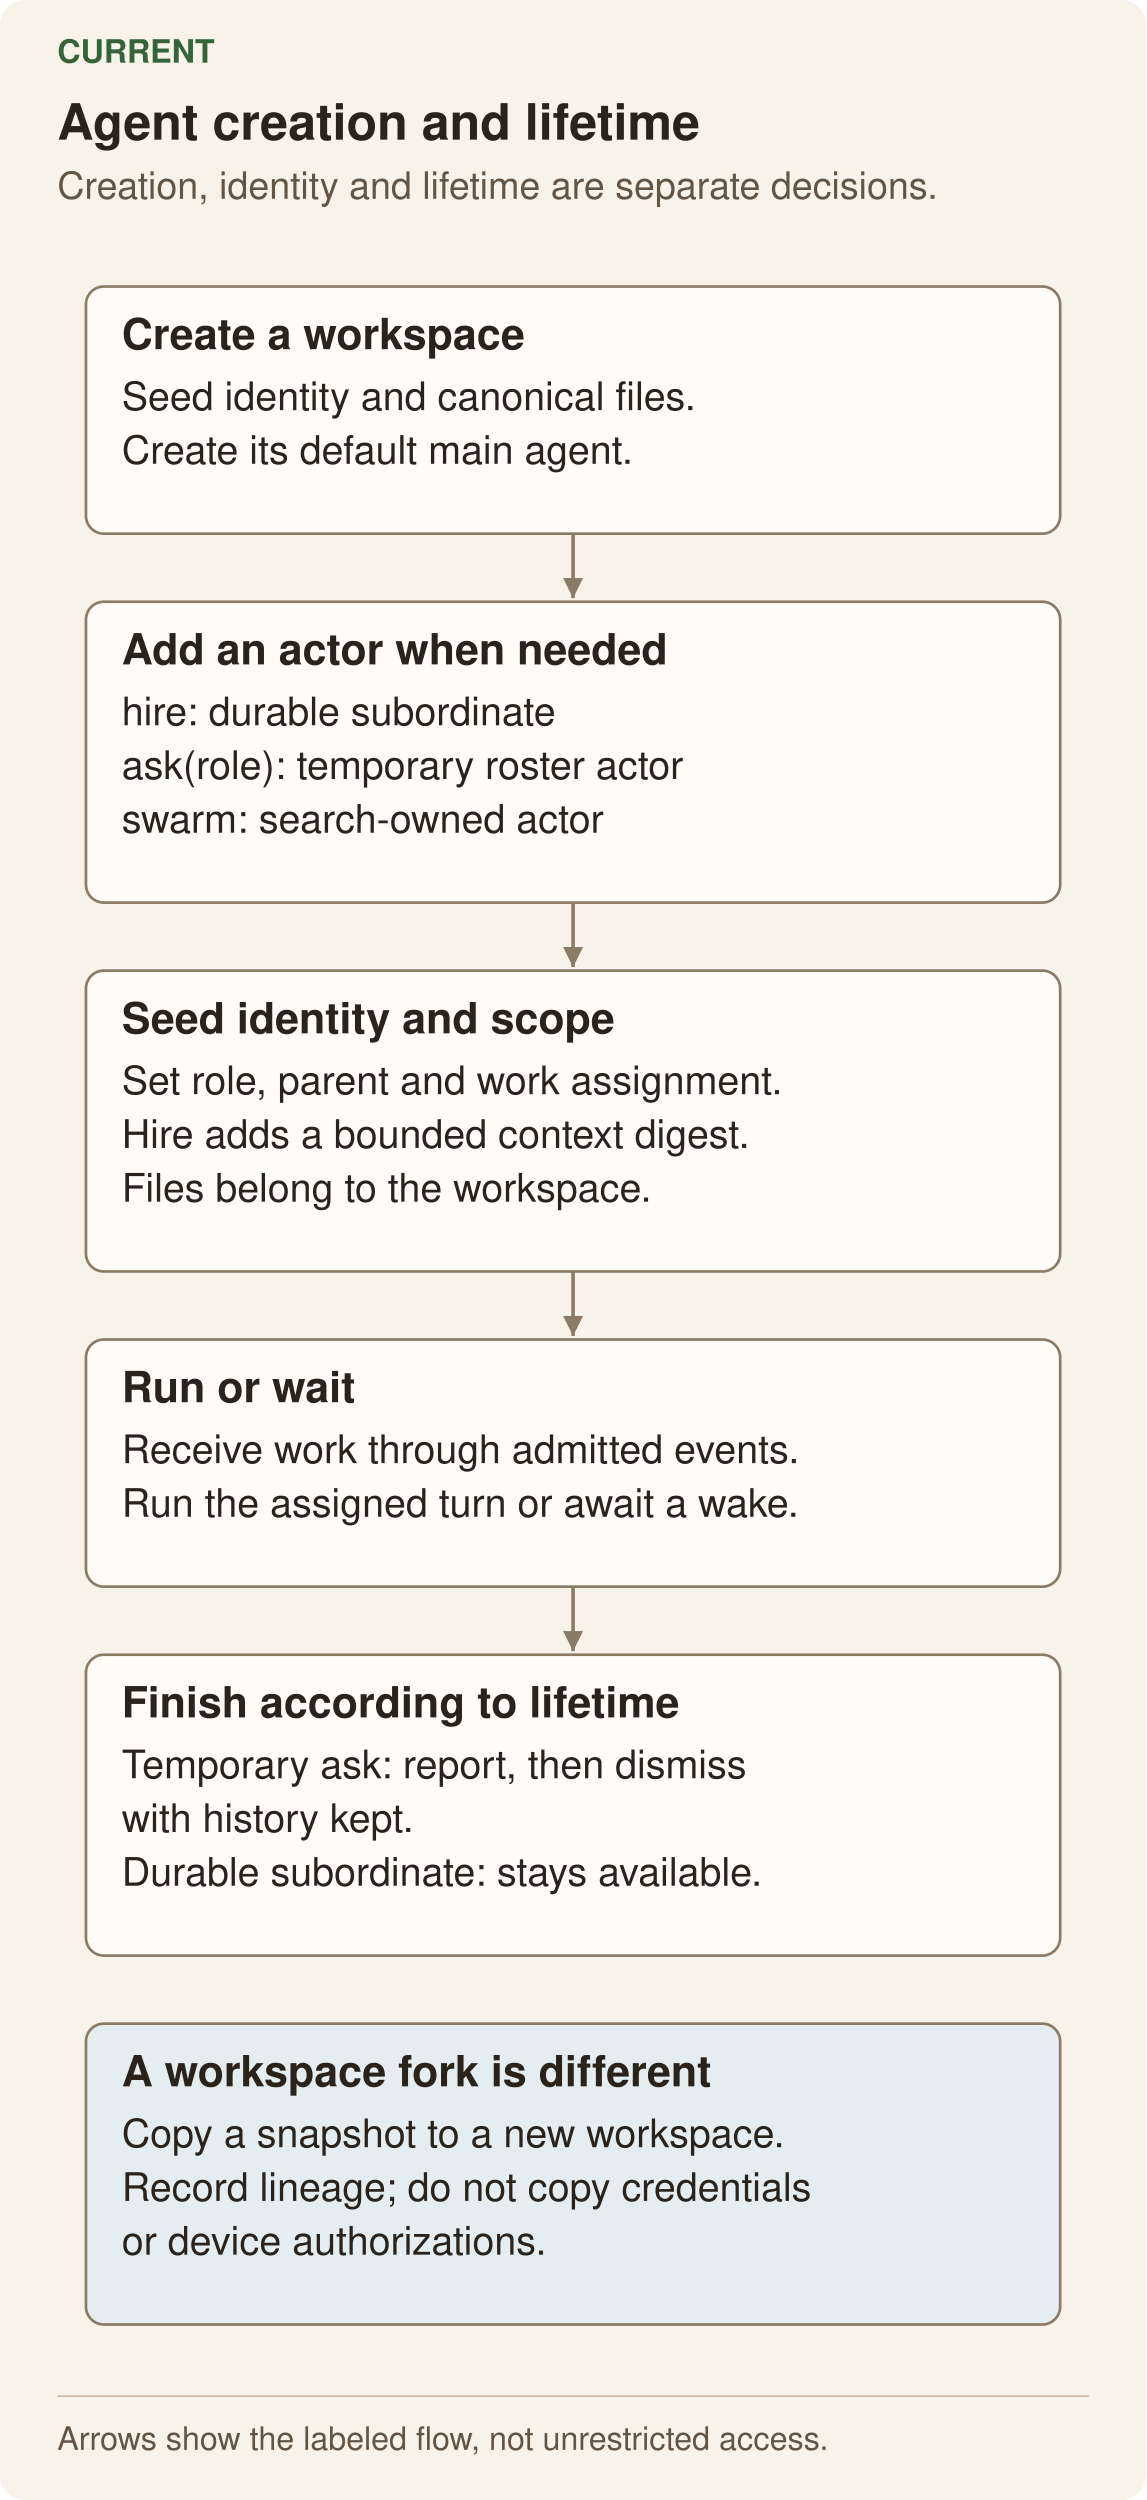
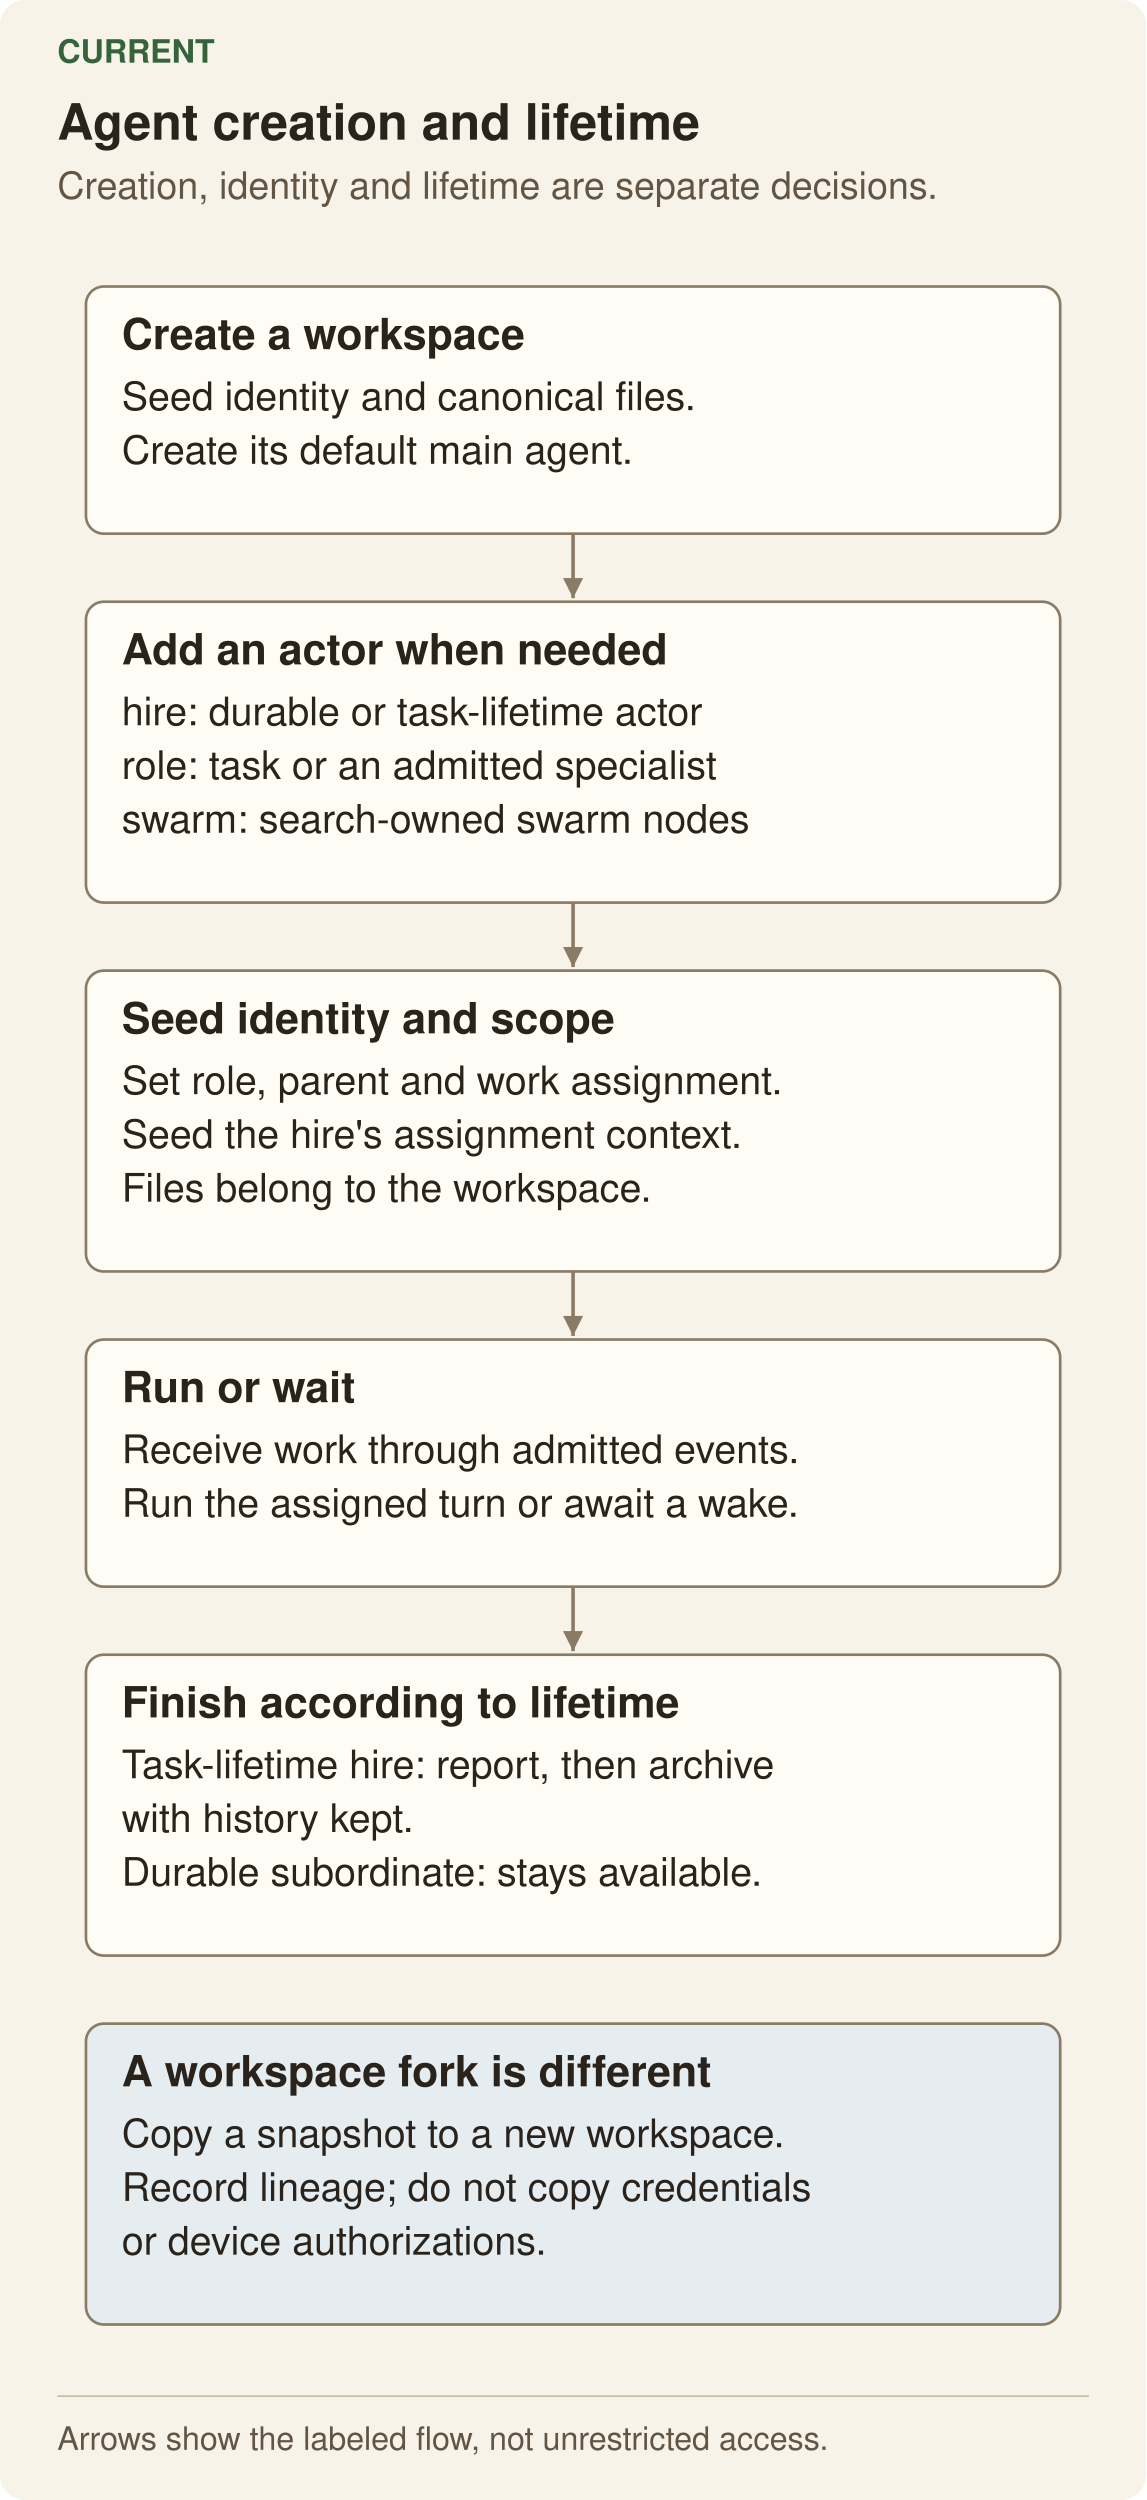
<svg xmlns="http://www.w3.org/2000/svg" width="640" height="1396" viewBox="0 0 640 1396" style="max-width:100%;height:auto;display:block" role="img" aria-labelledby="agent-lifecycle-title agent-lifecycle-desc">
  <style>text{font-family:ui-sans-serif,-apple-system,BlinkMacSystemFont,"Segoe UI",Helvetica,Arial,sans-serif}path,rect{vector-effect:non-scaling-stroke}</style>
  <defs>
    <marker id="agent-lifecycle-arrow" viewBox="0 0 10 10" refX="9" refY="5" markerWidth="7" markerHeight="7" orient="auto-start-reverse">
      <path d="M1 1 L9 5 L1 9 Z" fill="#8A7B66" />
    </marker>
  </defs>
  <rect width="640" height="1396" rx="14" fill="#F7F3E9" />
  <text x="32" y="35" font-size="18" font-weight="700" fill="#35633A" text-anchor="start">
    <tspan x="32" dy="0">CURRENT</tspan>
  </text>
  <text x="32" y="78" font-size="28" font-weight="650" fill="#29231C" text-anchor="start">
    <tspan x="32" dy="0">Agent creation and lifetime</tspan>
  </text>
  <text x="32" y="111" font-size="21" font-weight="400" fill="#625544" text-anchor="start">
    <tspan x="32" dy="0">Creation, identity and lifetime are separate decisions.</tspan>
  </text>
  <g>
    <rect x="48" y="160" width="544" height="138" rx="10" fill="#FFFCF5" stroke="#8A7B66" stroke-width="1.5" />
    <text x="68" y="195" font-size="24" font-weight="650" fill="#29231C" text-anchor="start">
      <tspan x="68" dy="0">Create a workspace</tspan>
    </text>
    <text x="68" y="229" font-size="22" font-weight="400" fill="#29231C" text-anchor="start">
      <tspan x="68" dy="0">Seed identity and canonical files.</tspan>
      <tspan x="68" dy="30">Create its default main agent.</tspan>
    </text>
  </g>
  <path d="M320 298 V334" fill="none" stroke="#8A7B66" stroke-width="2" marker-end="url(#agent-lifecycle-arrow)" />
  <g>
    <rect x="48" y="336" width="544" height="168" rx="10" fill="#FFFCF5" stroke="#8A7B66" stroke-width="1.5" />
    <text x="68" y="371" font-size="24" font-weight="650" fill="#29231C" text-anchor="start">
      <tspan x="68" dy="0">Add an actor when needed</tspan>
    </text>
    <text x="68" y="405" font-size="22" font-weight="400" fill="#29231C" text-anchor="start">
-       <tspan x="68" dy="0">hire: durable subordinate</tspan>
-       <tspan x="68" dy="30">ask(role): temporary roster actor</tspan>
-       <tspan x="68" dy="30">swarm: search-owned actor</tspan>
+       <tspan x="68" dy="0">hire: durable or task-lifetime actor</tspan>
+       <tspan x="68" dy="30">role: task or an admitted specialist</tspan>
+       <tspan x="68" dy="30">swarm: search-owned swarm nodes</tspan>
    </text>
  </g>
  <path d="M320 504 V540" fill="none" stroke="#8A7B66" stroke-width="2" marker-end="url(#agent-lifecycle-arrow)" />
  <g>
    <rect x="48" y="542" width="544" height="168" rx="10" fill="#FFFCF5" stroke="#8A7B66" stroke-width="1.5" />
    <text x="68" y="577" font-size="24" font-weight="650" fill="#29231C" text-anchor="start">
      <tspan x="68" dy="0">Seed identity and scope</tspan>
    </text>
    <text x="68" y="611" font-size="22" font-weight="400" fill="#29231C" text-anchor="start">
      <tspan x="68" dy="0">Set role, parent and work assignment.</tspan>
-       <tspan x="68" dy="30">Hire adds a bounded context digest.</tspan>
+       <tspan x="68" dy="30">Seed the hire's assignment context.</tspan>
      <tspan x="68" dy="30">Files belong to the workspace.</tspan>
    </text>
  </g>
  <path d="M320 710 V746" fill="none" stroke="#8A7B66" stroke-width="2" marker-end="url(#agent-lifecycle-arrow)" />
  <g>
    <rect x="48" y="748" width="544" height="138" rx="10" fill="#FFFCF5" stroke="#8A7B66" stroke-width="1.5" />
    <text x="68" y="783" font-size="24" font-weight="650" fill="#29231C" text-anchor="start">
      <tspan x="68" dy="0">Run or wait</tspan>
    </text>
    <text x="68" y="817" font-size="22" font-weight="400" fill="#29231C" text-anchor="start">
      <tspan x="68" dy="0">Receive work through admitted events.</tspan>
      <tspan x="68" dy="30">Run the assigned turn or await a wake.</tspan>
    </text>
  </g>
  <path d="M320 886 V922" fill="none" stroke="#8A7B66" stroke-width="2" marker-end="url(#agent-lifecycle-arrow)" />
  <g>
    <rect x="48" y="924" width="544" height="168" rx="10" fill="#FFFCF5" stroke="#8A7B66" stroke-width="1.5" />
    <text x="68" y="959" font-size="24" font-weight="650" fill="#29231C" text-anchor="start">
      <tspan x="68" dy="0">Finish according to lifetime</tspan>
    </text>
    <text x="68" y="993" font-size="22" font-weight="400" fill="#29231C" text-anchor="start">
-       <tspan x="68" dy="0">Temporary ask: report, then dismiss</tspan>
+       <tspan x="68" dy="0">Task-lifetime hire: report, then archive</tspan>
      <tspan x="68" dy="30">with history kept.</tspan>
      <tspan x="68" dy="30">Durable subordinate: stays available.</tspan>
    </text>
  </g>
  <g>
    <rect x="48" y="1130" width="544" height="168" rx="10" fill="#E5EDF0" stroke="#8A7B66" stroke-width="1.5" />
    <text x="68" y="1165" font-size="24" font-weight="650" fill="#29231C" text-anchor="start">
      <tspan x="68" dy="0">A workspace fork is different</tspan>
    </text>
    <text x="68" y="1199" font-size="22" font-weight="400" fill="#29231C" text-anchor="start">
      <tspan x="68" dy="0">Copy a snapshot to a new workspace.</tspan>
      <tspan x="68" dy="30">Record lineage; do not copy credentials</tspan>
      <tspan x="68" dy="30">or device authorizations.</tspan>
    </text>
  </g>
  <path d="M32 1338 H608" stroke="#CBBFA9" />
  <text x="32" y="1368" font-size="18" font-weight="400" fill="#625544" text-anchor="start">
    <tspan x="32" dy="0">Arrows show the labeled flow, not unrestricted access.</tspan>
  </text>
</svg>
